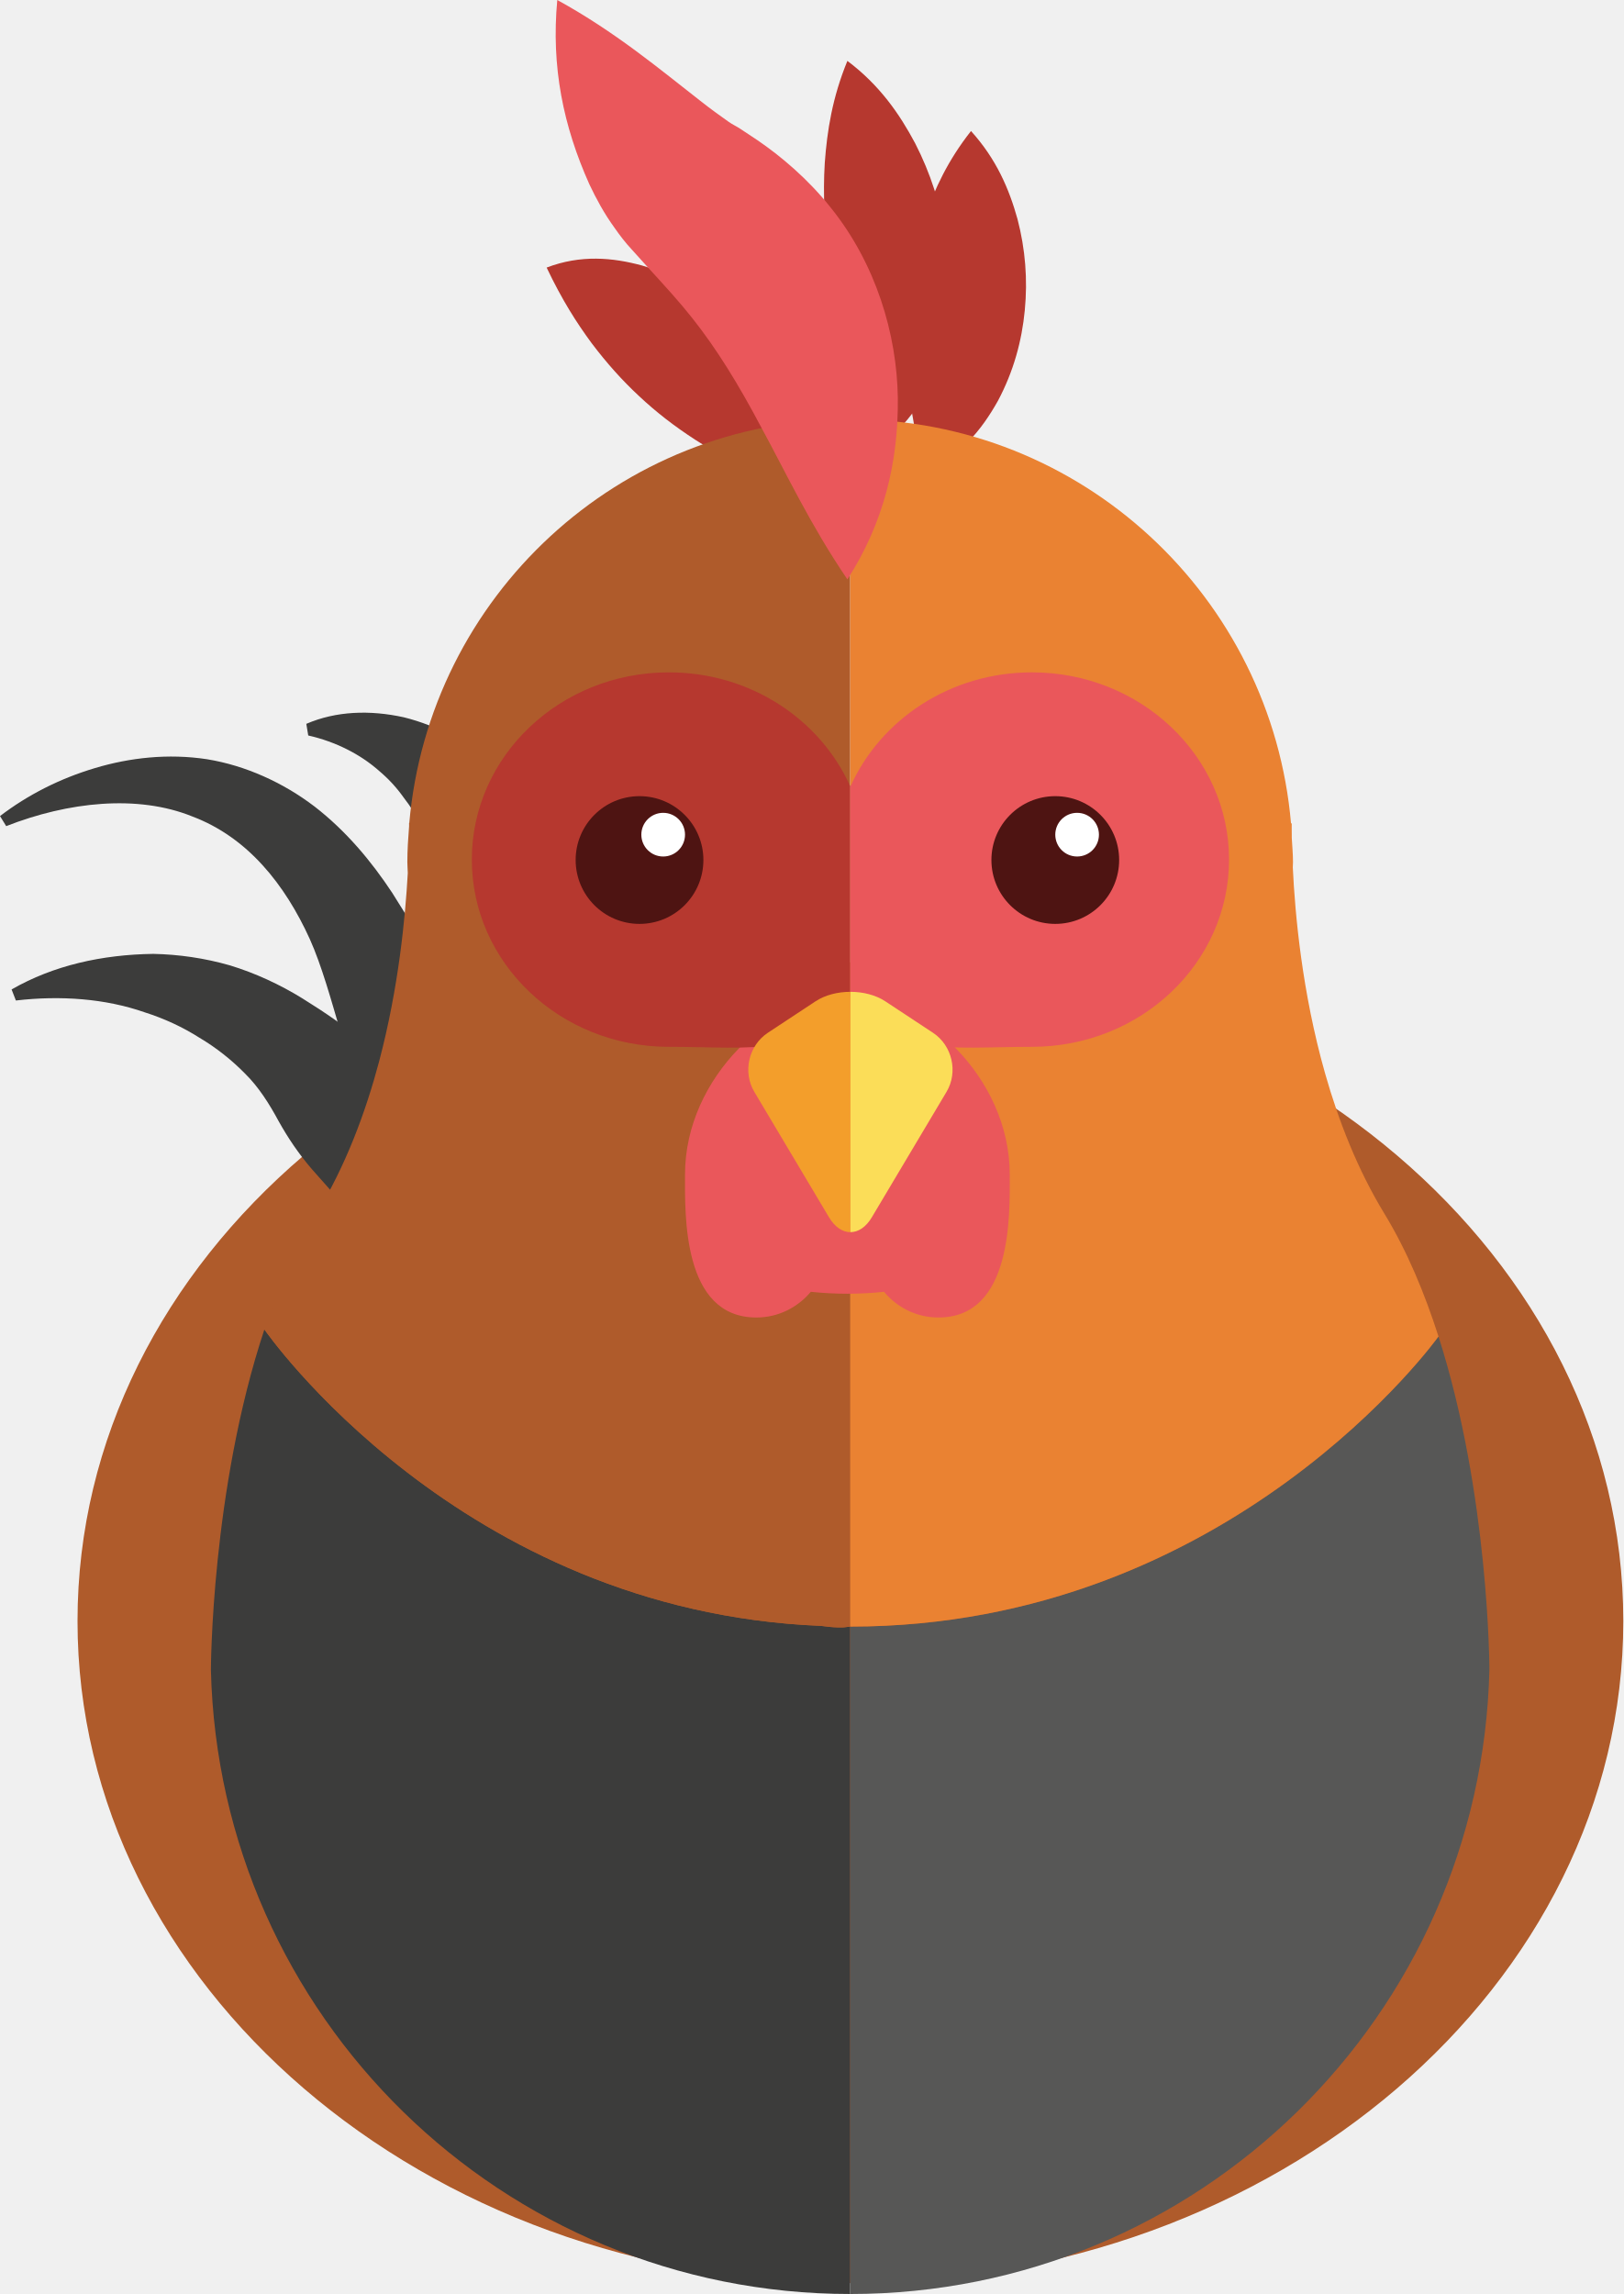
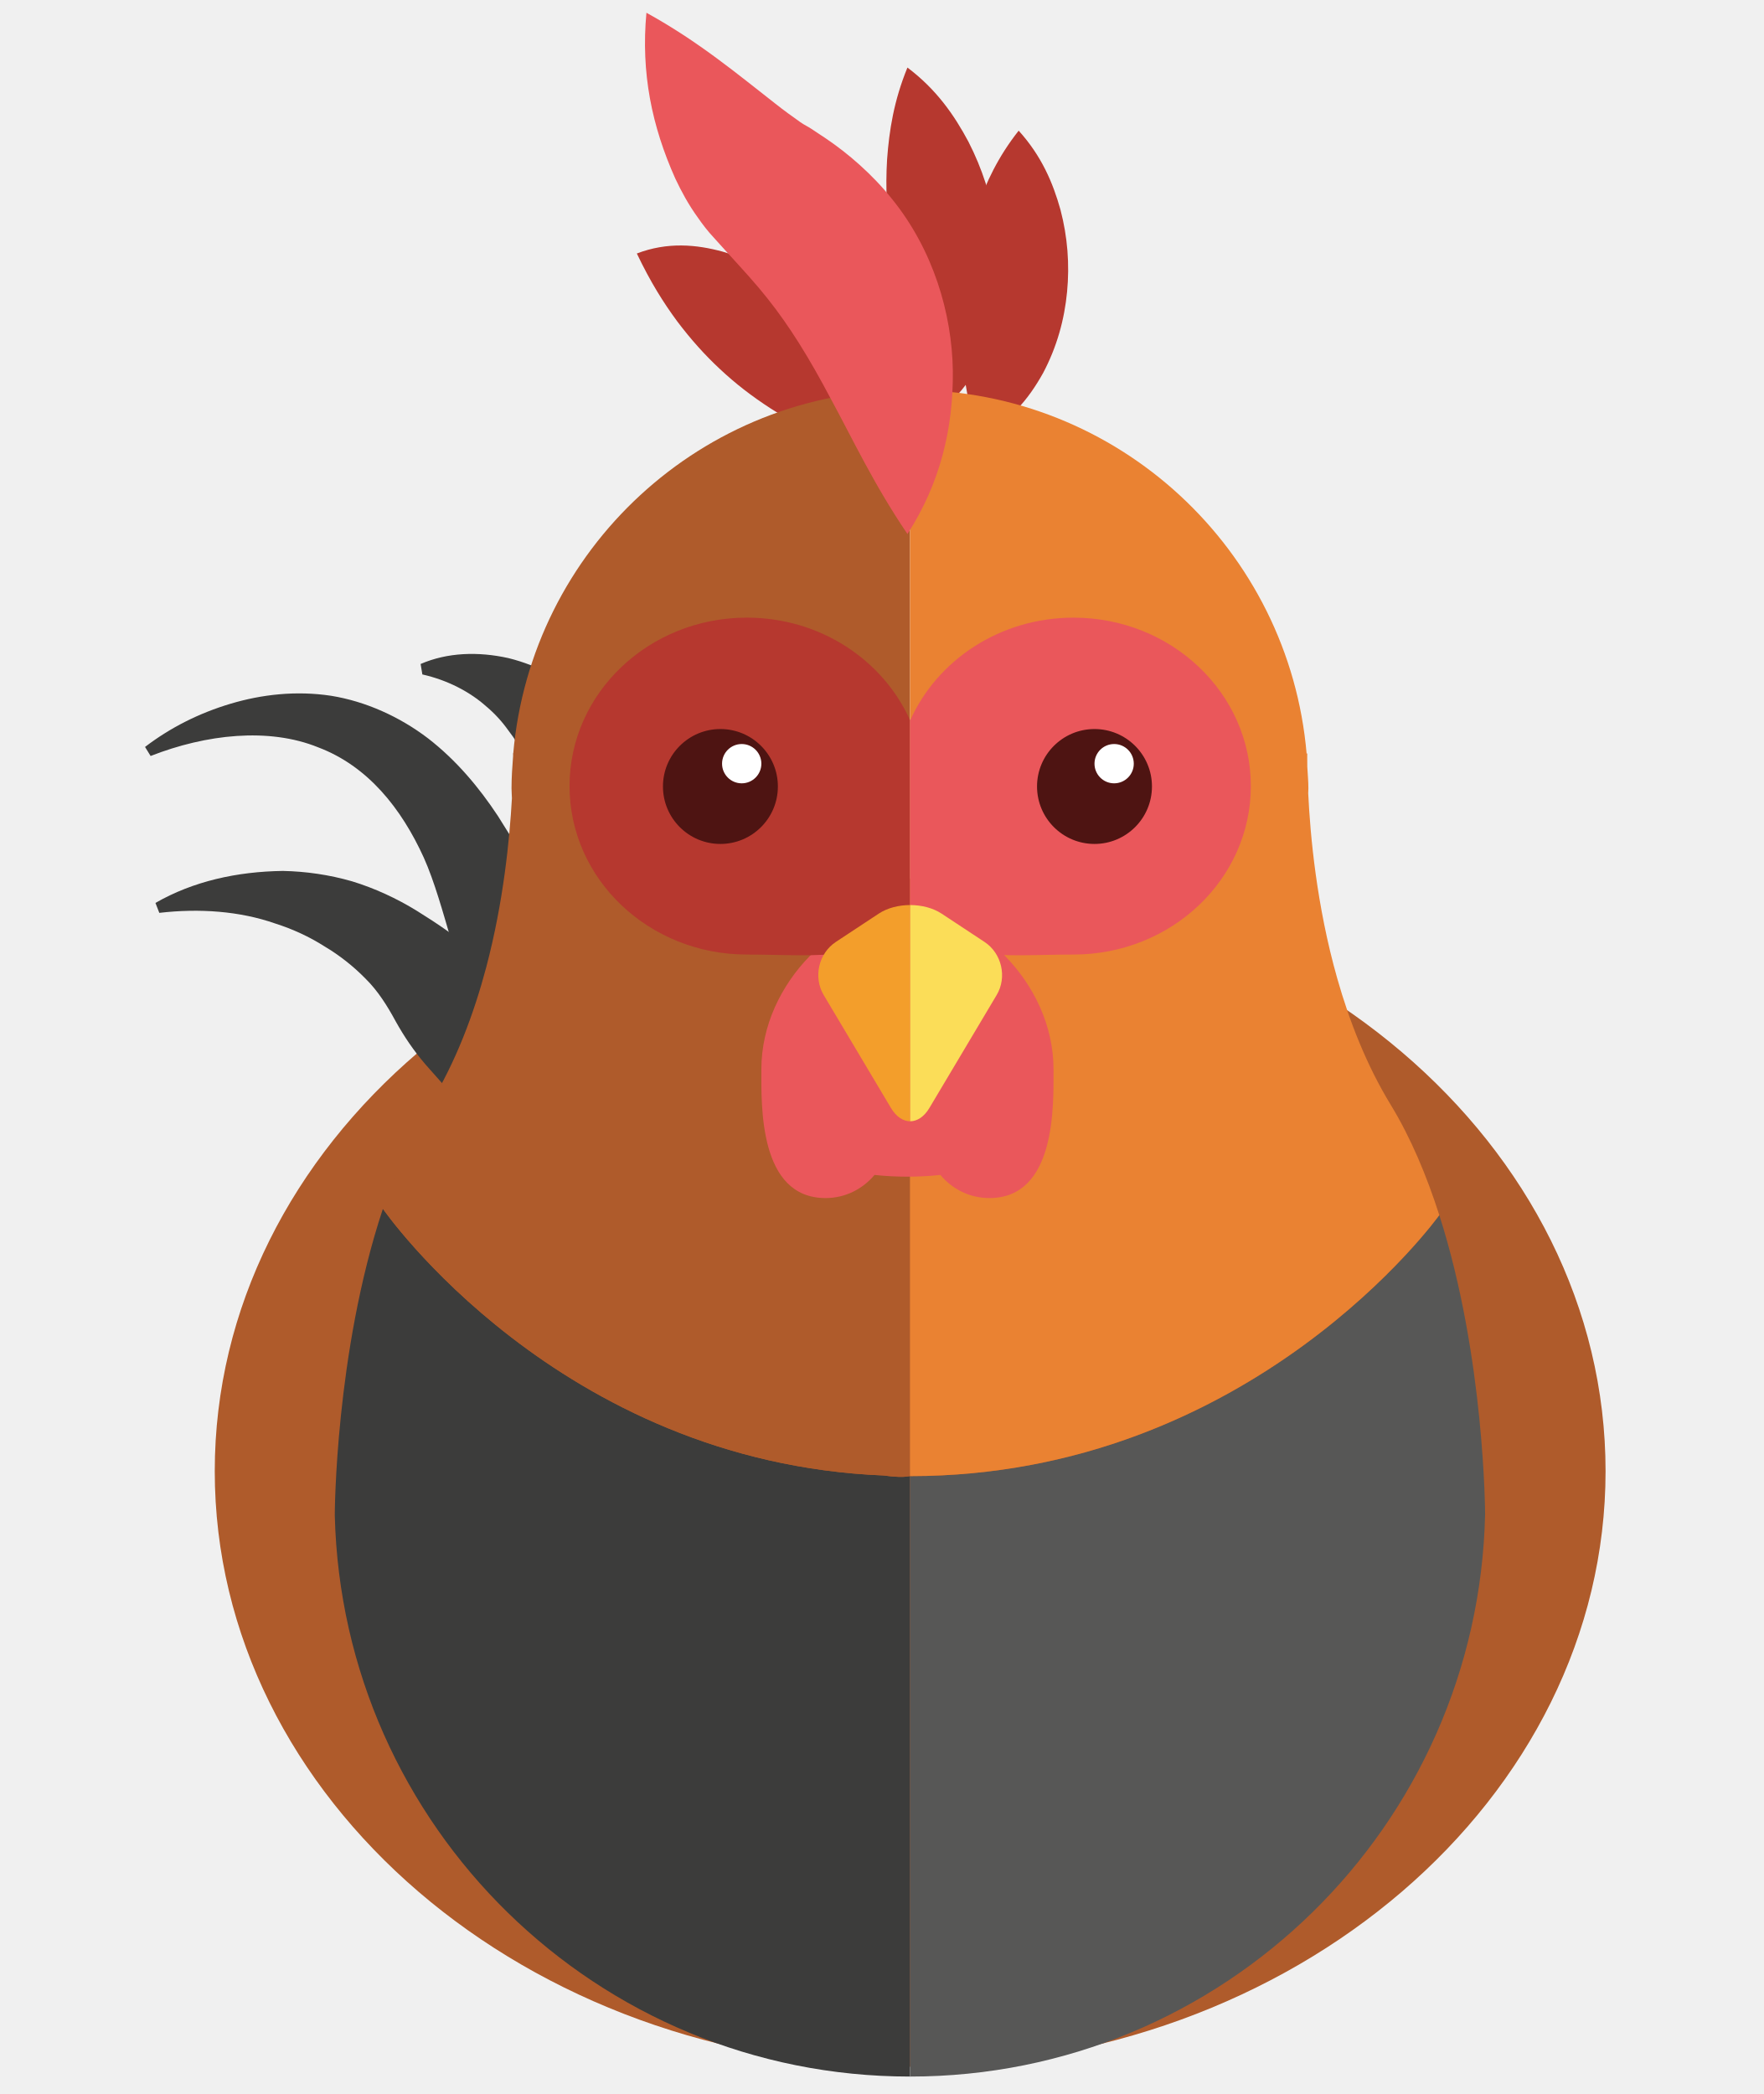
- <svg xmlns="http://www.w3.org/2000/svg" version="1.1" width="114.387" height="161.634" id="svg13003">
-   <defs id="defs13005" />
-   <g transform="translate(-317.8064,-451.545)" id="layer1">
-     <g transform="matrix(1.25,0,0,-1.25,432.1936,565.7661)" id="g3296">
-       <path d="m 0,0 c 0,-20.505 -19.506,-37.316 -43.569,-37.316 -24.064,0 -43.571,16.811 -43.571,37.316 0,20.506 19.507,37.13 43.571,37.13 C -19.506,37.13 0,20.506 0,0" id="path3298" style="fill:#af5b2b;fill-opacity:1;fill-rule:nonzero;stroke:none" />
-     </g>
-     <g transform="matrix(1.25,0,0,-1.25,356.3257,470.3981)" id="g3300">
-       <path d="m 0,0 c 1.918,0.735 3.732,0.566 5.38,0.115 1.643,-0.482 3.13,-1.35 4.369,-2.494 1.241,-1.143 2.224,-2.58 2.825,-4.199 0.574,-1.63 0.815,-3.435 0.22,-5.382 -1.898,0.731 -3.214,1.489 -4.418,2.255 -1.188,0.77 -2.205,1.561 -3.151,2.447 C 4.274,-6.375 3.398,-5.401 2.537,-4.261 1.679,-3.097 0.865,-1.817 0,0" id="path3302" style="fill:#b6382f;fill-opacity:1;fill-rule:nonzero;stroke:none" />
-     </g>
-     <g transform="matrix(1.25,0,0,-1.25,377.5183,455.8357)" id="g3304">
-       <path d="m 0,0 c 1.809,-1.36 2.931,-2.973 3.822,-4.648 0.866,-1.686 1.434,-3.467 1.723,-5.314 0.283,-1.845 0.279,-3.763 -0.113,-5.699 -0.425,-1.903 -1.182,-3.964 -2.935,-5.455 -0.986,2.006 -1.718,3.549 -2.296,5.205 -0.566,1.631 -0.985,3.263 -1.237,4.946 -0.251,1.681 -0.349,3.409 -0.239,5.212 C -1.143,-3.941 -0.853,-2.082 0,0" id="path3306" style="fill:#b6382f;fill-opacity:1;fill-rule:nonzero;stroke:none" />
-     </g>
-     <g transform="matrix(1.25,0,0,-1.25,386.2292,460.7771)" id="g3308">
-       <path d="m 0,0 c 1.437,-1.589 2.149,-3.271 2.621,-4.963 0.444,-1.697 0.578,-3.418 0.411,-5.14 -0.163,-1.72 -0.633,-3.448 -1.508,-5.094 -0.885,-1.582 -2.205,-3.332 -4.332,-3.94 -0.255,2.084 -0.635,3.535 -0.77,5.109 -0.149,1.539 -0.167,3.048 -0.013,4.575 0.153,1.526 0.465,3.063 0.997,4.63 C -2.036,-3.254 -1.318,-1.672 0,0" id="path3310" style="fill:#b6382f;fill-opacity:1;fill-rule:nonzero;stroke:none" />
-     </g>
-     <g transform="matrix(1.25,0,0,-1.25,318.6231,521.2611)" id="g3312">
-       <path d="m 0,0 c 2.366,1.36 5.111,1.965 7.985,2.005 1.436,-0.029 2.895,-0.238 4.328,-0.649 1.419,-0.434 2.796,-1.068 4.075,-1.857 1.275,-0.791 2.54,-1.647 3.681,-2.645 1.138,-1.002 2.013,-2.238 2.581,-3.584 1.108,-2.712 1.497,-5.633 0.529,-8.661 l -0.636,-0.202 c -2.523,1.873 -4.097,3.751 -5.62,5.469 -0.743,0.864 -1.34,1.751 -1.874,2.708 -0.52,0.964 -1.115,1.912 -1.891,2.676 -0.762,0.775 -1.622,1.457 -2.575,2.022 C 9.647,-2.122 8.608,-1.64 7.497,-1.287 5.283,-0.513 2.749,-0.33 0.242,-0.623 L 0,0 z" id="path3314" style="fill:#3c3c3b;fill-opacity:1;fill-rule:nonzero;stroke:none" />
-     </g>
-     <g transform="matrix(1.25,0,0,-1.25,317.8064,509.045)" id="g3316">
-       <path d="m 0,0 c 1.592,1.214 3.389,2.12 5.356,2.706 1.96,0.587 4.123,0.831 6.307,0.499 2.175,-0.353 4.299,-1.316 6.074,-2.67 1.77,-1.371 3.195,-3.076 4.372,-4.86 1.189,-1.87 2.127,-3.467 3.147,-5.23 0.965,-1.746 1.715,-3.605 2.183,-5.581 0.457,-1.971 0.75,-4.021 0.691,-6.135 -0.074,-2.087 -0.277,-4.315 -1.649,-6.287 l -0.627,0.216 c -1.362,3.6 -3.213,6.718 -4.718,10.059 -0.766,1.658 -1.422,3.366 -1.95,5.156 -0.515,1.749 -1.052,3.704 -1.72,5.191 -1.403,3.087 -3.51,5.74 -6.62,6.912 C 7.75,1.233 3.826,0.797 0.35,-0.567 L 0,0 z" id="path3318" style="fill:#3c3c3b;fill-opacity:1;fill-rule:nonzero;stroke:none" />
-     </g>
-     <g transform="matrix(1.25,0,0,-1.25,339.3908,502.5465)" id="g3320">
-       <path d="m 0,0 c 1.678,0.724 3.594,0.79 5.501,0.368 0.942,-0.233 1.874,-0.596 2.756,-1.069 0.861,-0.497 1.67,-1.099 2.402,-1.768 0.734,-0.674 1.494,-1.343 2.172,-2.088 0.666,-0.75 1.098,-1.638 1.263,-2.59 0.163,-0.948 0.164,-1.925 -0.065,-2.906 -0.205,-0.976 -0.587,-1.956 -1.366,-2.945 l -0.654,-0.126 c -1.09,0.609 -1.84,1.212 -2.488,1.802 -0.666,0.585 -1.176,1.16 -1.614,1.719 C 7.47,-9.041 7.213,-8.454 7.084,-7.782 6.963,-7.11 6.827,-6.417 6.53,-5.829 6.24,-5.237 5.895,-4.674 5.488,-4.154 5.102,-3.609 4.643,-3.104 4.107,-2.655 3.063,-1.726 1.664,-1.007 0.109,-0.656 L 0,0 z" id="path3322" style="fill:#3c3c3b;fill-opacity:1;fill-rule:nonzero;stroke:none" />
-     </g>
-     <g transform="matrix(1.25,0,0,-1.25,376.8444,566.2111)" id="g3324">
-       <path d="m 0,0 c -0.323,0.01 -0.637,0.042 -0.948,0.086 -20.413,0.824 -31.378,16.709 -31.378,16.709 -3.003,-9.032 -3.015,-19.197 -3.015,-19.197 0.472,-19.505 16.419,-35.172 36.037,-35.172 l 0,37.619 C 0.543,0.036 0.401,0 0.249,0 L 0,0 z" id="path3326" style="fill:#3c3c3b;fill-opacity:1;fill-rule:nonzero;stroke:none" />
-     </g>
-     <g transform="matrix(1.25,0,0,-1.25,346.6467,509.5394)" id="g3328">
-       <path d="m 0,0 -0.011,0.013 c 0,0 10e-4,-0.072 10e-4,-0.185 -0.052,-0.67 -0.099,-1.342 -0.099,-2.025 0,-0.209 0.021,-0.413 0.025,-0.621 -0.142,-2.516 -0.515,-6.445 -1.609,-10.589 -0.771,-2.906 -1.892,-5.918 -3.55,-8.621 -1.206,-1.971 -2.16,-4.207 -2.925,-6.514 0,0 10.965,-15.885 31.378,-16.709 l 0.005,0 c 0.307,-0.045 0.621,-0.077 0.943,-0.086 l 0.249,0 c 0.153,0 0.294,0.036 0.447,0.045 l 0,19.597 0,48.461 C 11.809,22.766 1.114,12.755 0,0" id="path3330" style="fill:#af5b2b;fill-opacity:1;fill-rule:nonzero;stroke:none" />
-     </g>
-     <g transform="matrix(1.25,0,0,-1.25,419.1712,545.7119)" id="g3332">
-       <path d="m 0,0 c 0,0 -11.695,-16.354 -33.165,-16.354 l 0,-37.62 c 19.633,0 35.59,15.693 36.035,35.218 0,0 -0.011,9.836 -2.87,18.756" id="path3334" style="fill:#575756;fill-opacity:1;fill-rule:nonzero;stroke:none" />
-     </g>
-     <g transform="matrix(1.25,0,0,-1.25,415.3687,537.0747)" id="g3336">
-       <path d="m 0,0 c -1.516,2.487 -2.589,5.233 -3.35,7.915 -1.301,4.58 -1.695,8.981 -1.821,11.613 0,0.101 0.011,0.202 0.011,0.303 0,0.455 -0.044,0.9 -0.068,1.349 -0.009,0.537 -0.002,0.862 -0.002,0.862 l -0.039,-0.056 c -1.096,12.778 -11.794,22.808 -24.854,22.808 l 0,-48.461 0,-19.597 c 21.47,0 33.165,16.354 33.165,16.354 C 2.26,-4.466 1.271,-2.087 0,0" id="path3338" style="fill:#ea8232;fill-opacity:1;fill-rule:nonzero;stroke:none" />
-     </g>
-     <g transform="matrix(1.25,0,0,-1.25,388.9599,534.3281)" id="g3340">
-       <path d="m 0,0 0,0.017 c 0,5.544 -5.018,10.043 -9.153,10.043 -4.136,0 -9.154,-4.499 -9.154,-10.043 0,-2.224 -0.172,-8.055 4.024,-8.055 1.236,0 2.33,0.569 3.067,1.449 0.694,-0.075 1.392,-0.109 2.063,-0.109 0.673,0 1.369,0.034 2.064,0.109 0.735,-0.88 1.829,-1.449 3.068,-1.449 C 0.165,-8.038 0,-2.229 0,0" id="path3342" style="fill:#ea575b;fill-opacity:1;fill-rule:nonzero;stroke:none" />
-     </g>
-     <g transform="matrix(1.25,0,0,-1.25,364.9402,498.9186)" id="g3344">
-       <path d="m 0,0 c -6.136,0 -11.109,-4.726 -11.109,-10.554 0,-5.831 4.973,-10.554 11.109,-10.554 4.587,0 8.523,-0.67 10.22,3.085 l 0,11.609 C 8.523,-2.643 4.589,0 0,0" id="path3346" style="fill:#b6382f;fill-opacity:1;fill-rule:nonzero;stroke:none" />
-     </g>
-     <g transform="matrix(1.25,0,0,-1.25,390.5249,525.3035)" id="g3348">
-       <path d="m 0,0 c 6.135,0 11.11,4.723 11.11,10.554 0,5.828 -4.975,10.554 -11.11,10.554 -4.601,0 -8.545,-2.655 -10.234,-6.439 -0.003,0.006 -0.01,0.017 -0.014,0.025 l 0,-11.61 c 0.004,0.01 0.011,0.017 0.014,0.026 C -8.545,-0.673 -4.601,0 0,0" id="path3350" style="fill:#ea575b;fill-opacity:1;fill-rule:nonzero;stroke:none" />
-     </g>
-     <g transform="matrix(1.25,0,0,-1.25,375.2722,522.098)" id="g3352">
-       <path d="M 0,0 -2.69,-1.775 C -3.772,-2.49 -4.114,-3.986 -3.451,-5.1 l 4.212,-7.073 c 0.332,-0.56 0.769,-0.839 1.207,-0.839 l 0,13.548 C 1.252,0.536 0.542,0.357 0,0" id="path3354" style="fill:#f39e2b;fill-opacity:1;fill-rule:nonzero;stroke:none" />
-     </g>
-     <g transform="matrix(1.25,0,0,-1.25,379.2407,537.3146)" id="g3356">
-       <path d="m 0,0 4.212,7.073 c 0.665,1.115 0.321,2.61 -0.761,3.325 l -2.69,1.775 c -0.542,0.357 -1.255,0.536 -1.968,0.536 l 0,-13.547 C -0.77,-0.838 -0.332,-0.56 0,0" id="path3358" style="fill:#fbdd58;fill-opacity:1;fill-rule:nonzero;stroke:none" />
-     </g>
-     <g transform="matrix(1.25,0,0,-1.25,367.3718,512.1395)" id="g3360">
-       <path d="m 0,0 c 0,-1.99 -1.615,-3.602 -3.601,-3.602 -1.989,0 -3.6,1.612 -3.6,3.602 0,1.986 1.611,3.598 3.6,3.598 C -1.615,3.598 0,1.986 0,0" id="path3362" style="fill:#4e1412;fill-opacity:1;fill-rule:nonzero;stroke:none" />
-     </g>
-     <g transform="matrix(1.25,0,0,-1.25,396.6687,512.1395)" id="g3364">
-       <path d="m 0,0 c 0,-1.99 -1.614,-3.602 -3.601,-3.602 -1.987,0 -3.6,1.612 -3.6,3.602 0,1.986 1.613,3.598 3.6,3.598 C -1.614,3.598 0,1.986 0,0" id="path3366" style="fill:#4e1412;fill-opacity:1;fill-rule:nonzero;stroke:none" />
-     </g>
-     <g transform="matrix(1.25,0,0,-1.25,366.0767,510.3554)" id="g3368">
-       <path d="m 0,0 c 0,-0.68 -0.552,-1.231 -1.231,-1.231 -0.68,0 -1.231,0.551 -1.231,1.231 0,0.68 0.551,1.231 1.231,1.231 C -0.552,1.231 0,0.68 0,0" id="path3370" style="fill:#ffffff;fill-opacity:1;fill-rule:nonzero;stroke:none" />
-     </g>
-     <g transform="matrix(1.25,0,0,-1.25,395.2442,510.3554)" id="g3372">
-       <path d="m 0,0 c 0,-0.68 -0.55,-1.231 -1.231,-1.231 -0.68,0 -1.23,0.551 -1.23,1.231 0,0.68 0.55,1.231 1.23,1.231 C -0.55,1.231 0,0.68 0,0" id="path3374" style="fill:#ffffff;fill-opacity:1;fill-rule:nonzero;stroke:none" />
-     </g>
-     <g transform="matrix(1.25,0,0,-1.25,357.0764,451.545)" id="g3376">
-       <path d="m 0,0 c 3.276,-1.799 5.771,-3.899 8.058,-5.68 0.559,-0.443 1.113,-0.842 1.588,-1.176 0.253,-0.18 0.461,-0.263 0.69,-0.418 l 0.925,-0.614 c 1.334,-0.903 2.877,-2.209 4.129,-3.785 2.578,-3.185 3.752,-7.162 3.807,-10.744 0.04,-3.627 -0.801,-7.073 -2.843,-10.242 -2.115,3.113 -3.444,5.978 -4.81,8.484 -1.335,2.531 -2.577,4.54 -3.958,6.273 -0.706,0.894 -1.478,1.736 -2.524,2.881 l -0.85,0.942 c -0.354,0.374 -0.71,0.84 -0.987,1.241 -0.593,0.818 -1.034,1.641 -1.419,2.455 C 0.341,-7.111 -0.353,-3.764 0,0" id="path3378" style="fill:#ea575b;fill-opacity:1;fill-rule:nonzero;stroke:none" />
-     </g>
+ <svg xmlns="http://www.w3.org/2000/svg" width="160" height="190" viewBox="0 0 160 190">
+   <g fill="none" fill-rule="evenodd" transform="translate(12)">
+     <path fill="#AF5B2B" d="M127.439,55.03 C127.439,25.336 99.191,0.991 64.344,0.991 C29.495,0.991 1.245,25.336 1.245,55.03 C1.245,84.727 29.495,108.801 64.344,108.801 C99.191,108.801 127.439,84.727 127.439,55.03" transform="matrix(1 0 0 -1 6.241 188.518)" />
+     <path fill="#B6382F" d="M0,17.378 C2.778,18.442 5.405,18.198 7.791,17.545 C10.171,16.847 12.324,15.59 14.118,13.933 C15.915,12.278 17.339,10.197 18.209,7.852 C19.041,5.491 19.39,2.878 18.528,0.058 C15.779,1.117 13.873,2.214 12.13,3.324 C10.409,4.439 8.937,5.584 7.567,6.867 C6.189,8.146 4.921,9.556 3.674,11.207 C2.431,12.893 1.253,14.747 0,17.378" transform="matrix(1 0 0 -1 45.784 40.379)" />
+     <path fill="#B6382F" d="M2.896,31.86 C5.516,29.89 7.141,27.554 8.431,25.129 C9.685,22.687 10.508,20.108 10.926,17.433 C11.336,14.761 11.33,11.984 10.763,9.18 C10.147,6.424 9.051,3.439 6.512,1.28 C5.085,4.185 4.024,6.42 3.187,8.818 C2.368,11.18 1.761,13.543 1.396,15.981 C1.033,18.415 0.891,20.917 1.05,23.528 C1.241,26.153 1.661,28.845 2.896,31.86" transform="matrix(1 0 0 -1 67.44 37.99)" />
+     <path fill="#B6382F" d="M5.793,28.963 C7.874,26.662 8.905,24.226 9.588,21.776 C10.231,19.319 10.425,16.826 10.184,14.333 C9.947,11.842 9.267,9.339 8,6.956 C6.718,4.665 4.806,2.13 1.726,1.25 C1.357,4.268 0.807,6.369 0.611,8.648 C0.395,10.877 0.369,13.062 0.592,15.274 C0.814,17.484 1.266,19.71 2.036,21.979 C2.844,24.251 3.884,26.542 5.793,28.963" transform="matrix(1 0 0 -1 74.636 40.818)" />
+     <path fill="#3C3C3B" d="M0,23.171 C3.426,25.14 7.402,26.016 11.564,26.074 C13.643,26.032 15.756,25.73 17.831,25.134 C19.886,24.506 21.88,23.588 23.733,22.445 C25.579,21.3 27.411,20.06 29.063,18.615 C30.711,17.164 31.979,15.374 32.801,13.425 C34.406,9.497 34.969,5.267 33.567,0.882 L32.646,0.589 C28.992,3.302 26.713,6.021 24.507,8.509 C23.431,9.761 22.567,11.045 21.794,12.431 C21.04,13.827 20.179,15.2 19.055,16.306 C17.952,17.429 16.706,18.416 15.326,19.235 C13.971,20.098 12.466,20.796 10.857,21.307 C7.651,22.428 3.981,22.693 0.35,22.269 L0,23.171 Z" transform="matrix(1 0 0 -1 2.105 105.098)" />
+     <path fill="#3C3C3B" d="M0,40.549 C2.305,42.307 4.908,43.619 7.756,44.468 C10.595,45.318 13.727,45.671 16.89,45.19 C20.04,44.679 23.116,43.284 25.686,41.324 C28.249,39.338 30.313,36.869 32.018,34.285 C33.739,31.577 35.098,29.265 36.575,26.712 C37.972,24.183 39.059,21.491 39.736,18.629 C40.398,15.775 40.822,12.806 40.737,9.745 C40.63,6.722 40.336,3.496 38.349,0.64 L37.441,0.953 C35.469,6.166 32.788,10.682 30.609,15.52 C29.499,17.921 28.549,20.395 27.785,22.987 C27.039,25.52 26.261,28.351 25.294,30.504 C23.262,34.975 20.211,38.817 15.707,40.514 C11.223,42.334 5.541,41.703 0.507,39.728 L0,40.549 Z" transform="matrix(1 0 0 -1 1.159 108.323)" />
+     <path fill="#3C3C3B" d="M0,20.274 C2.43,21.323 5.205,21.418 7.966,20.807 C9.331,20.47 10.68,19.944 11.958,19.259 C13.204,18.539 14.376,17.668 15.436,16.699 C16.499,15.723 17.6,14.754 18.581,13.675 C19.546,12.589 20.172,11.303 20.411,9.924 C20.647,8.551 20.648,7.137 20.316,5.716 C20.02,4.303 19.466,2.883 18.338,1.451 L17.391,1.269 C15.813,2.151 14.726,3.024 13.788,3.878 C12.824,4.725 12.085,5.558 11.451,6.368 C10.818,7.181 10.446,8.032 10.259,9.005 C10.084,9.978 9.887,10.981 9.457,11.833 C9.037,12.69 8.537,13.506 7.948,14.259 C7.389,15.048 6.724,15.779 5.948,16.429 C4.436,17.775 2.41,18.816 0.158,19.324 L0,20.274 Z" transform="matrix(1 0 0 -1 26.165 80.52)" />
+     <path fill="#3C3C3B" d="M52.134,55.03 C51.666,55.045 51.212,55.091 50.761,55.155 C21.2,56.348 5.321,79.353 5.321,79.353 C0.972,66.273 0.954,51.552 0.954,51.552 C1.638,23.305 24.732,0.617 53.142,0.617 L53.142,55.096 C52.921,55.083 52.715,55.03 52.495,55.03 L52.134,55.03 Z" transform="matrix(1 0 0 -1 17.422 189.034)" />
+     <path fill="#AF5B2B" d="M13.034,66.616 L13.018,66.635 C13.018,66.635 13.019,66.53 13.019,66.367 C12.944,65.396 12.876,64.423 12.876,63.434 C12.876,63.132 12.906,62.836 12.912,62.535 C12.706,58.891 12.166,53.201 10.582,47.2 C9.465,42.992 7.842,38.63 5.441,34.716 C3.694,31.861 2.313,28.623 1.205,25.282 C1.205,25.282 17.084,2.278 46.646,1.085 L46.653,1.085 C47.097,1.02 47.552,0.973 48.018,0.96 L48.379,0.96 C48.601,0.96 48.805,1.012 49.026,1.025 L49.026,29.405 L49.026,99.585 C30.135,99.585 14.647,85.087 13.034,66.616" transform="matrix(1 0 0 -1 21.537 134.963)" />
+     <path fill="#575756" d="M49.238,78.201 C49.238,78.201 32.301,54.518 1.209,54.518 L1.209,0.038 C29.641,0.038 52.75,22.764 53.394,51.039 C53.394,51.039 53.378,65.284 49.238,78.201" transform="matrix(1 0 0 -1 69.356 188.456)" />
+     <path fill="#EA8232" d="M44.893,34.756 C42.698,38.358 41.144,42.334 40.042,46.218 C38.158,52.851 37.587,59.224 37.405,63.036 C37.405,63.182 37.421,63.329 37.421,63.475 C37.421,64.134 37.357,64.778 37.322,65.428 C37.309,66.206 37.319,66.677 37.319,66.677 L37.263,66.596 C35.676,85.1 20.183,99.625 1.27,99.625 L1.27,29.446 L1.27,1.066 C32.362,1.066 49.299,24.749 49.299,24.749 C48.166,28.289 46.734,31.734 44.893,34.756" transform="matrix(1 0 0 -1 69.295 135.004)" />
+     <path fill="#EA575B" d="M27.515,13.034 L27.515,13.058 C27.515,21.087 20.248,27.602 14.26,27.602 C8.271,27.602 1.004,21.087 1.004,13.058 C1.004,9.837 0.754,1.393 6.831,1.393 C8.621,1.393 10.205,2.217 11.273,3.492 C12.278,3.383 13.288,3.334 14.26,3.334 C15.235,3.334 16.243,3.383 17.249,3.492 C18.314,2.217 19.898,1.393 21.692,1.393 C27.754,1.393 27.515,9.806 27.515,13.034" transform="matrix(1 0 0 -1 56.077 110.1)" />
+     <path fill="#B6382F" d="M17.378,31.86 C8.492,31.86 1.29,25.016 1.29,16.576 C1.29,8.131 8.492,1.292 17.378,1.292 C24.021,1.292 29.721,0.321 32.178,5.759 L32.178,22.571 C29.721,28.032 24.024,31.86 17.378,31.86" transform="matrix(1 0 0 -1 38.387 87.902)" />
+     <path fill="#EA575B" d="M15.93,1.448 C24.814,1.448 32.019,8.288 32.019,16.732 C32.019,25.172 24.814,32.016 15.93,32.016 C9.267,32.016 3.555,28.171 1.109,22.691 C1.105,22.7 1.095,22.716 1.089,22.728 L1.089,5.914 C1.095,5.929 1.105,5.939 1.109,5.952 C3.555,0.474 9.267,1.448 15.93,1.448" transform="matrix(1 0 0 -1 69.476 88.059)" />
+     <path fill="#F39E2B" d="M5.793,20.274 L1.897,17.704 C0.33,16.668 -0.165,14.502 0.795,12.889 L6.895,2.646 C7.376,1.835 8.008,1.431 8.643,1.431 L8.643,21.051 C7.606,21.051 6.578,20.791 5.793,20.274" transform="matrix(1 0 0 -1 61.942 103.171)" />
+     <path fill="#FBDD58" d="M2.896,1.448 L8.996,11.691 C9.959,13.306 9.461,15.471 7.894,16.506 L3.998,19.077 C3.213,19.594 2.181,19.853 1.148,19.853 L1.148,0.235 C1.781,0.235 2.416,0.637 2.896,1.448" transform="matrix(1 0 0 -1 69.436 101.974)" />
+     <path fill="#4E1412" d="M11.585,5.793 C11.585,2.911 9.247,0.576 6.371,0.576 C3.49,0.576 1.157,2.911 1.157,5.793 C1.157,8.669 3.49,11.003 6.371,11.003 C9.247,11.003 11.585,8.669 11.585,5.793" transform="matrix(1 0 0 -1 46.996 77.152)" />
+     <path fill="#4E1412" d="M11.585,5.793 C11.585,2.911 9.248,0.576 6.371,0.576 C3.493,0.576 1.157,2.911 1.157,5.793 C1.157,8.669 3.493,11.003 6.371,11.003 C9.248,11.003 11.585,8.669 11.585,5.793" transform="matrix(1 0 0 -1 80.938 77.152)" />
+     <path fill="#FFF" d="M4.345,2.896 C4.345,1.912 3.545,1.114 2.562,1.114 C1.577,1.114 0.779,1.912 0.779,2.896 C0.779,3.881 1.577,4.679 2.562,4.679 C3.545,4.679 4.345,3.881 4.345,2.896" transform="matrix(1 0 0 -1 52.737 72.189)" />
+     <path fill="#FFF" d="M4.345,2.896 C4.345,1.912 3.548,1.114 2.562,1.114 C1.577,1.114 0.781,1.912 0.781,2.896 C0.781,3.881 1.577,4.679 2.562,4.679 C3.548,4.679 4.345,3.881 4.345,2.896" transform="matrix(1 0 0 -1 86.528 72.189)" />
+     <path fill="#EA575B" d="M1.448,47.79 C6.192,45.184 9.806,42.143 13.118,39.564 C13.927,38.922 14.729,38.345 15.417,37.861 C15.784,37.6 16.085,37.48 16.416,37.256 L17.756,36.366 C19.688,35.059 21.922,33.167 23.736,30.885 C27.469,26.273 29.169,20.513 29.249,15.326 C29.307,10.073 28.089,5.083 25.132,0.494 C22.069,5.002 20.144,9.151 18.166,12.78 C16.233,16.445 14.434,19.355 12.434,21.864 C11.412,23.159 10.294,24.379 8.779,26.037 L7.548,27.401 C7.035,27.942 6.52,28.617 6.119,29.198 C5.26,30.383 4.621,31.574 4.064,32.753 C1.942,37.492 0.937,42.339 1.448,47.79" transform="matrix(1 0 0 -1 45.206 48.948)" />
  </g>
</svg>
